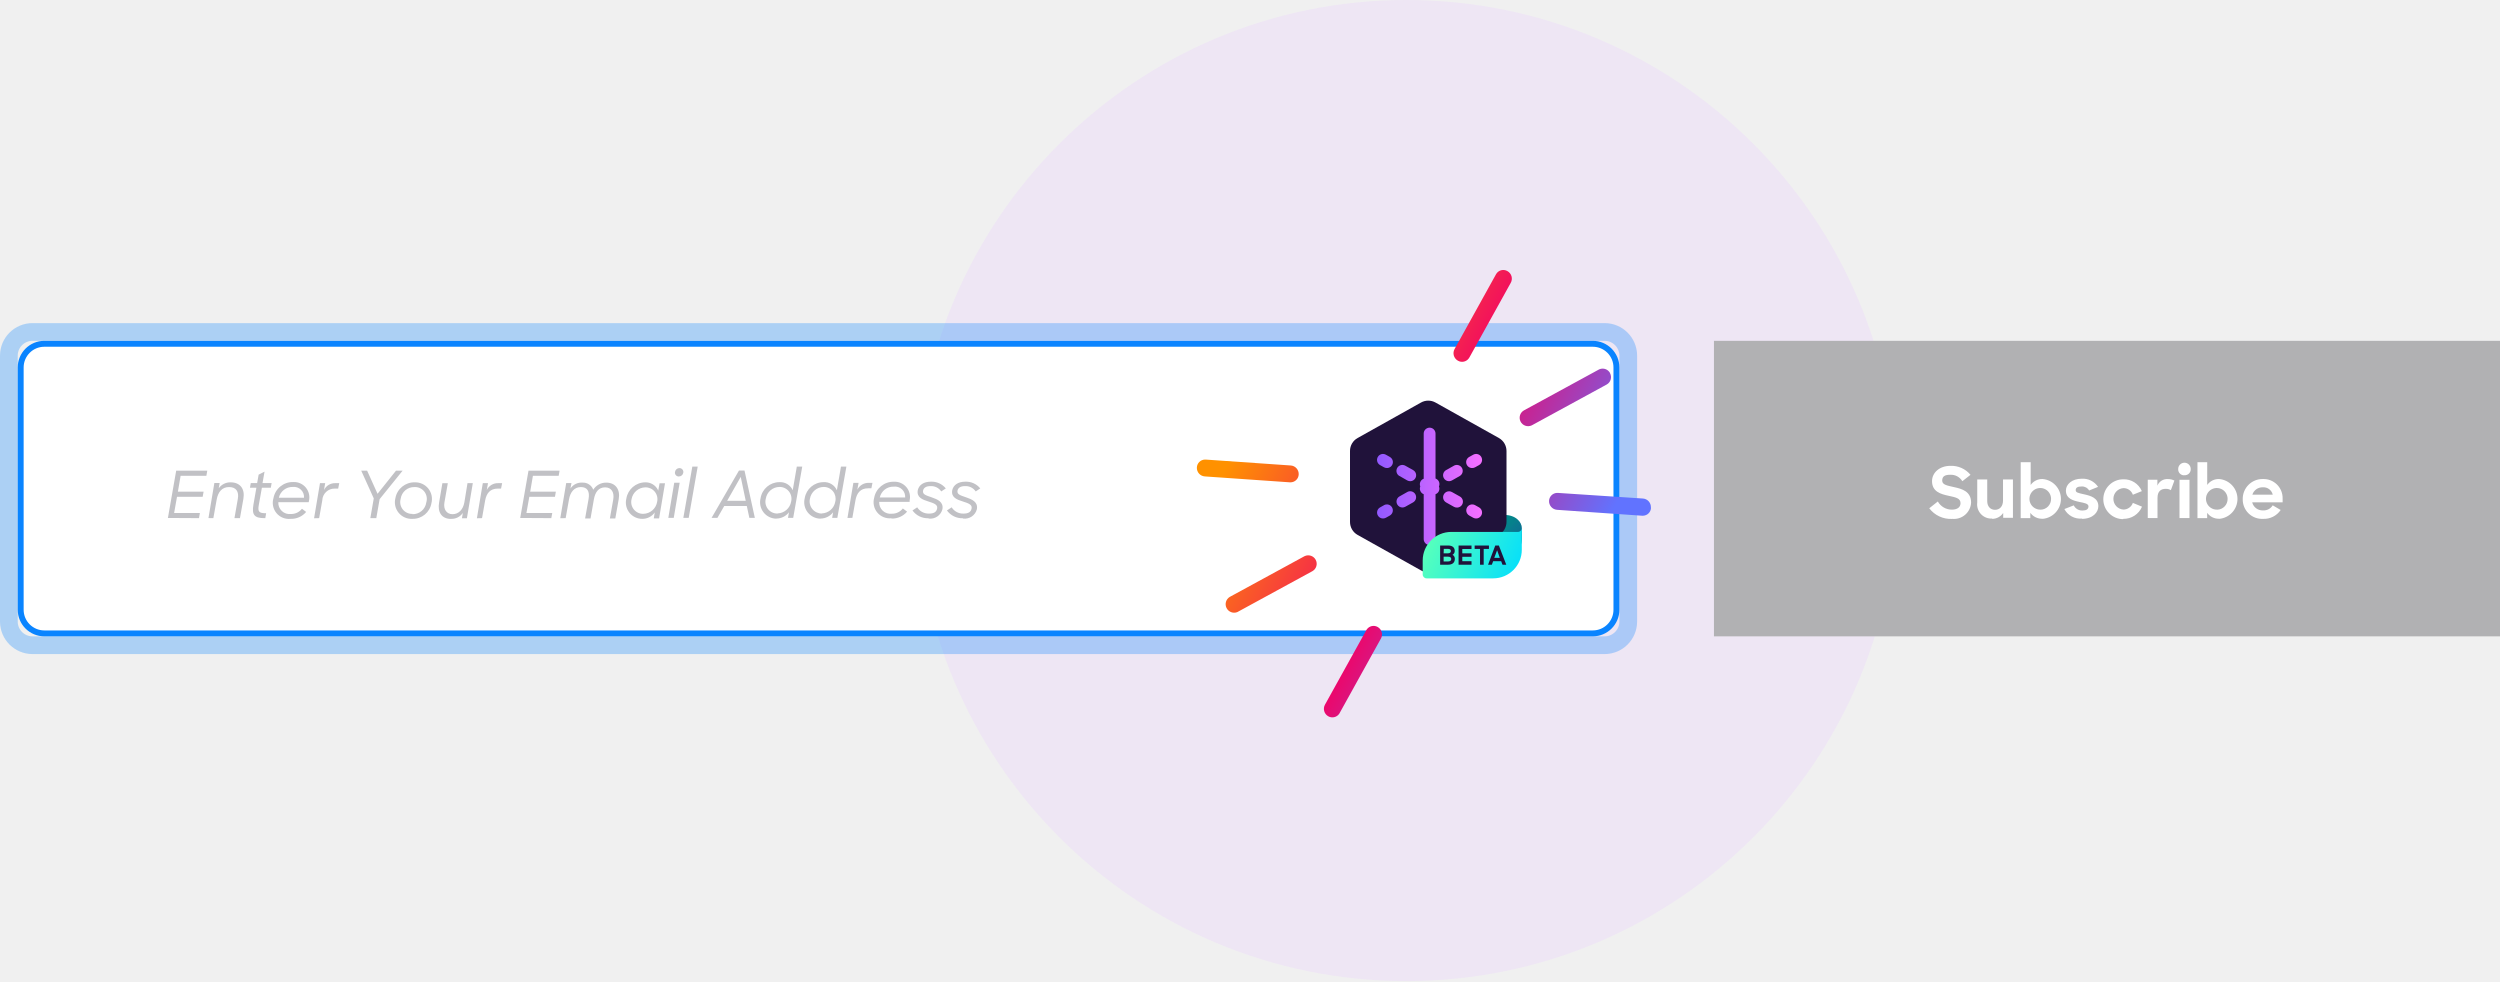
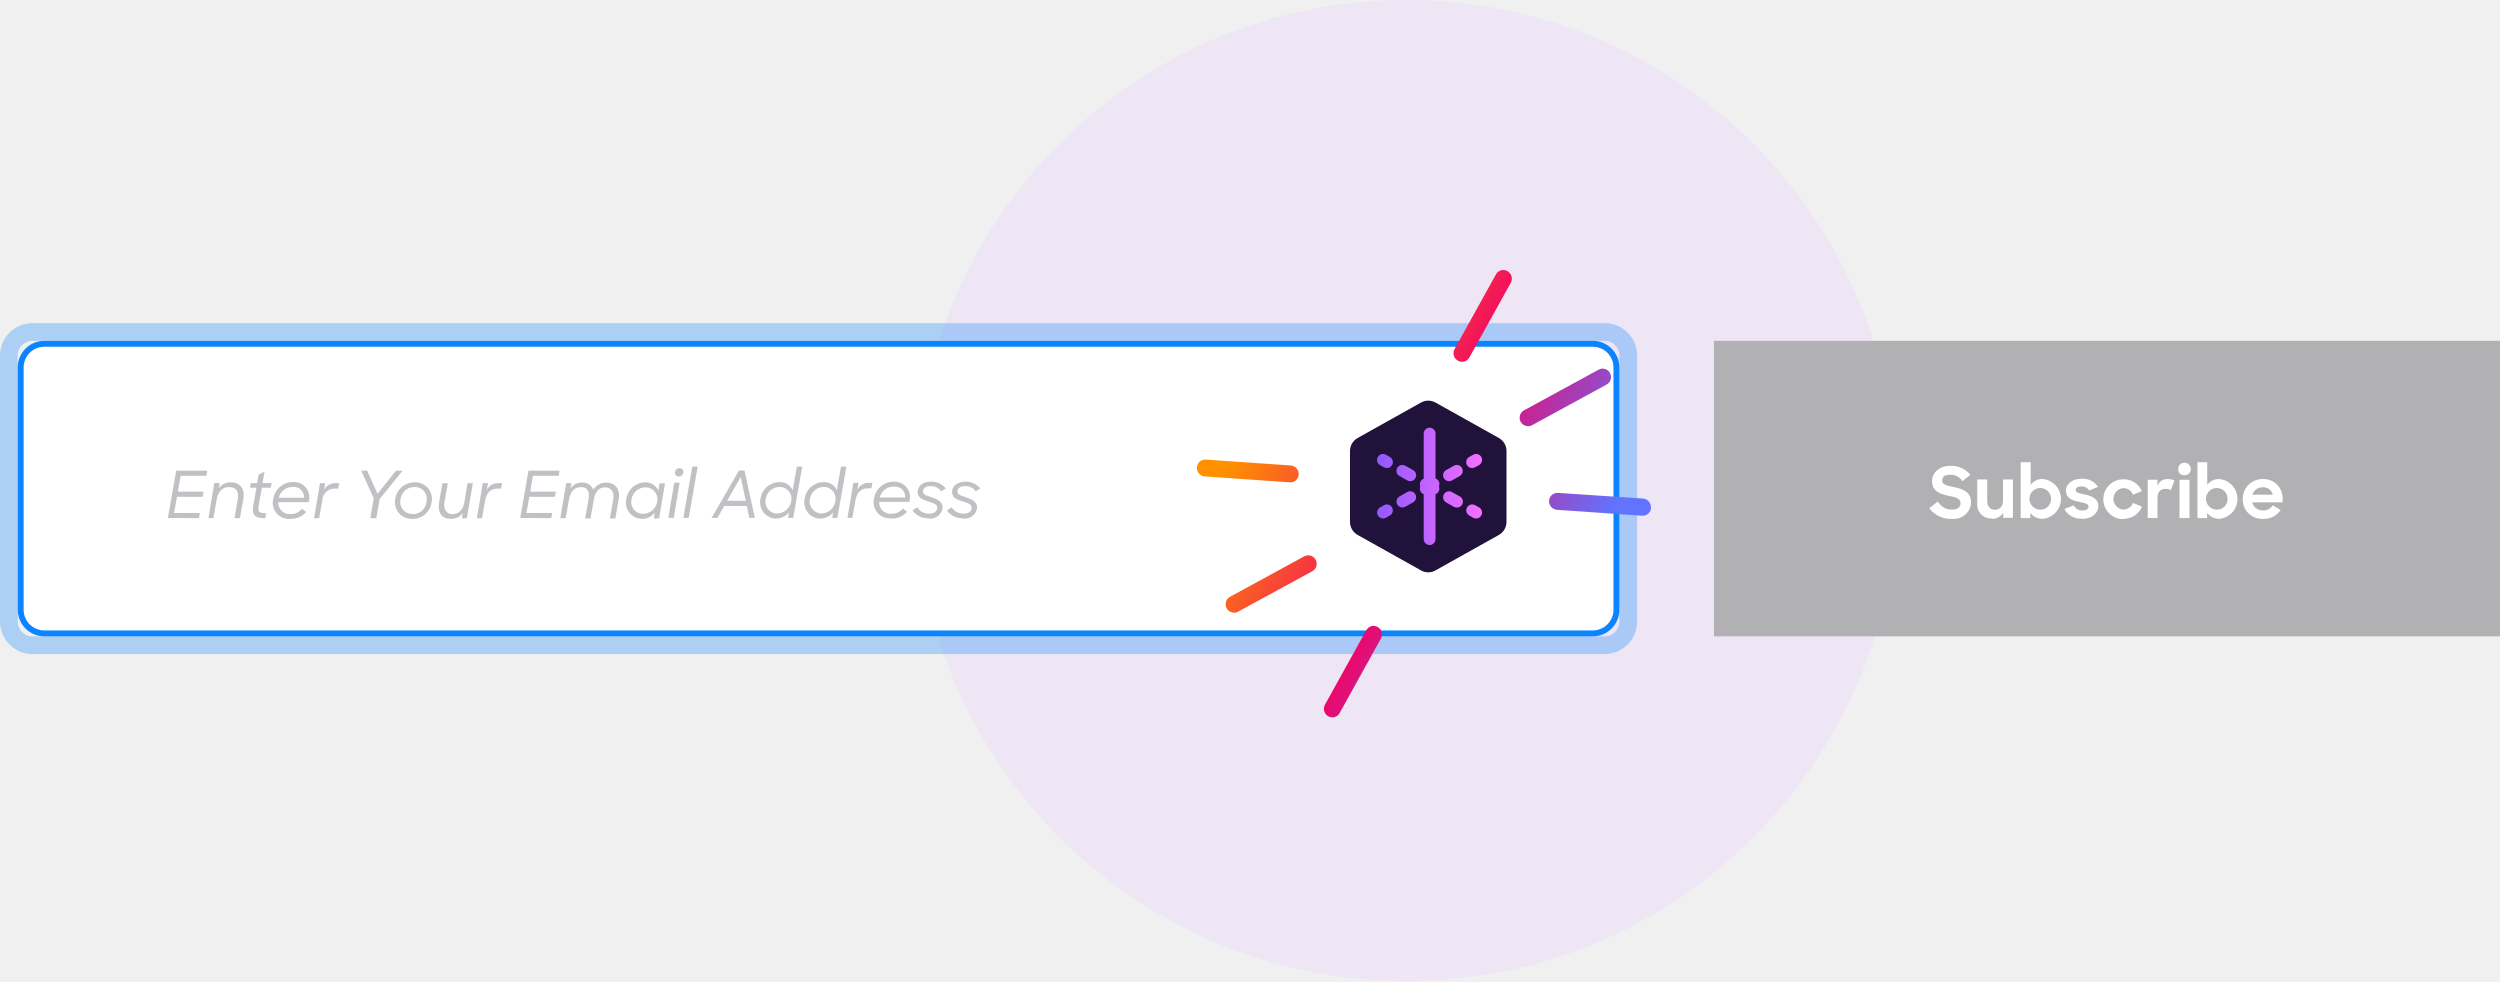
<svg xmlns="http://www.w3.org/2000/svg" xmlns:xlink="http://www.w3.org/1999/xlink" data-name="Layer 1" viewBox="0 0 423 166">
  <defs>
    <linearGradient id="b" x1="260.14" y1="126.66" x2="255.89" y2="122.63" gradientUnits="userSpaceOnUse">
      <stop offset="0" stop-color="#054096" stop-opacity=".5" />
      <stop offset=".05" stop-color="#0f3d9c" stop-opacity=".44" />
      <stop offset=".26" stop-color="#2f35b1" stop-opacity=".25" />
      <stop offset=".47" stop-color="#462fbf" stop-opacity=".11" />
      <stop offset=".67" stop-color="#542bc8" stop-opacity=".03" />
      <stop offset=".86" stop-color="#592acb" stop-opacity="0" />
    </linearGradient>
    <linearGradient id="a" x1="238.62" y1="118.54" x2="257.33" y2="118.54" gradientUnits="userSpaceOnUse">
      <stop offset="0" stop-color="#9059ff" />
      <stop offset="1" stop-color="#f770ff" />
    </linearGradient>
    <linearGradient id="c" x1="238.62" y1="116.5" x2="257.33" y2="116.5" xlink:href="#a" />
    <linearGradient id="d" x1="238.62" y1="114.27" x2="257.33" y2="114.27" xlink:href="#a" />
    <linearGradient id="e" x1="238.62" y1="112.04" x2="257.33" y2="112.04" xlink:href="#a" />
    <linearGradient id="f" x1="238.62" y1="110" x2="257.33" y2="110" xlink:href="#a" />
    <linearGradient id="g" x1="248.56" y1="122.71" x2="263.9" y2="129.19" gradientUnits="userSpaceOnUse">
      <stop offset="0" stop-color="#54ffbd" />
      <stop offset="1" stop-color="#0df" />
    </linearGradient>
    <linearGradient id="h" x1="254.74" y1="66.09" x2="219.69" y2="116.93" gradientTransform="rotate(-97.62 251.977 99.75)" gradientUnits="userSpaceOnUse">
      <stop offset="0" stop-color="#ff9100" />
      <stop offset=".52" stop-color="#f10366" />
      <stop offset="1" stop-color="#6173ff" />
    </linearGradient>
  </defs>
  <circle cx="237.95" cy="83" r="83" fill="#eee6f4" />
  <path fill="#b1b1b3" d="M290 57.67h133v50H290z" />
  <path d="M330.3 87.79a2.91 2.91 0 003.21-2.75c0-1.9-1.54-2.33-2.89-2.62-1.09-.25-2-.38-2-1.09s.41-1 1.36-1a2.26 2.26 0 012.05 1.09l1.38-1.08a4.2 4.2 0 00-3.41-1.52c-1.82 0-3.1 1.15-3.1 2.59 0 1.77 1.46 2.19 2.77 2.47s2.05.44 2.05 1.26c0 .64-.49 1.09-1.44 1.09a2.7 2.7 0 01-2.4-1.38L326.43 86a4.57 4.57 0 003.87 1.8zm6.77 0a2.24 2.24 0 001.87-1v.82h1.65v-6.48h-1.68v3.56c0 1-.57 1.57-1.35 1.57s-1.32-.56-1.32-1.47v-3.66h-1.69v3.89a2.4 2.4 0 002.52 2.72zm8.52 0a3.38 3.38 0 000-6.74 2.38 2.38 0 00-2 1V78.2h-1.69v9.47h1.63v-.9a2.43 2.43 0 002.06 1zm-.34-1.56a1.83 1.83 0 111.79-1.82 1.8 1.8 0 01-1.79 1.83zm7 1.56c1.89 0 2.79-1.13 2.79-2.14 0-1.39-1.28-1.76-2.36-2s-1.47-.31-1.47-.72.31-.62 1-.62a1.38 1.38 0 011.27.68l1.51-.61A3.08 3.08 0 00352.2 81c-1.6 0-2.65.94-2.65 2 0 1.37 1.21 1.7 2.3 1.93.83.17 1.52.28 1.52.75s-.36.7-1 .7a1.57 1.57 0 01-1.49-.87l-1.59.62a3.05 3.05 0 003 1.61zm7 0a3.37 3.37 0 003.18-2.06l-1.55-.64a1.7 1.7 0 01-1.61 1.13 1.82 1.82 0 010-3.63 1.66 1.66 0 011.61 1.12l1.52-.61a3.28 3.28 0 00-3.15-2 3.37 3.37 0 100 6.74zm5.8-.13v-3.42c0-1.09.55-1.53 1.4-1.53a1.52 1.52 0 01.86.23l.6-1.63a2.44 2.44 0 00-1.09-.25 1.79 1.79 0 00-1.79 1.11v-1h-1.63v6.48zm4.56-7.25a1 1 0 001.06-1.06 1.06 1.06 0 10-2.12 0 1 1 0 001.1 1.07zm.85 7.25v-6.48h-1.69v6.48zm5 .13a3.38 3.38 0 000-6.74 2.39 2.39 0 00-2 1V78.2h-1.65v9.47h1.64v-.9a2.4 2.4 0 002.05 1zm-.34-1.56a1.83 1.83 0 111.79-1.82 1.8 1.8 0 01-1.77 1.83zm7.77 1.56a3.4 3.4 0 003-1.5l-1.35-.79a1.77 1.77 0 01-1.61.86 1.8 1.8 0 01-1.86-1.37h5.15v-.62a3.23 3.23 0 00-3.35-3.32 3.35 3.35 0 00-3.4 3.38 3.27 3.27 0 003.44 3.36zm1.66-4.09h-3.45a1.79 1.79 0 011.75-1.25 1.62 1.62 0 011.7 1.25z" fill="#fff" />
  <rect x="3.5" y="58.17" width="270" height="49" rx="4" fill="#fff" stroke="#0a84ff" />
  <rect x="1.5" y="56.17" width="274" height="53" rx="4" fill="none" stroke="#0a84ff" stroke-opacity=".29" stroke-width="3" />
  <path d="M33.67 87.67l.15-.87h-4.36l.49-2.74h4.34l.16-.87H30.1l.46-2.69h4.36l.15-.86h-5.26l-1.4 8zm2.43 0l.56-3.13c.23-1.29.89-2.13 2.1-2.13s1.7.79 1.48 2l-.57 3.26h.93l.58-3.26c.3-1.7-.55-2.8-2.17-2.8a2.41 2.41 0 00-2 1l.16-.89h-.9l-1 5.94zm8.79 0l.14-.83c-1.23 0-1.46-.25-1.23-1.46l.51-2.85h1.51l.14-.8h-1.54l.34-1.93-1 .51-.25 1.42h-1.08l-.14.8h1.09l-.5 2.85c-.3 1.75.17 2.29 1.87 2.29zm4.29.12a3.29 3.29 0 002.62-1.17l-.71-.54a2.29 2.29 0 01-1.86.89 1.91 1.91 0 01-2.14-2h5.14l.05-.24a2.6 2.6 0 00-2.66-3.17 3.32 3.32 0 00-3.35 2.72 2.73 2.73 0 002.91 3.51zm2.26-3.57h-4.26a2.36 2.36 0 012.37-1.83 1.71 1.71 0 011.89 1.83zM54 87.67l.53-3a2.07 2.07 0 012.13-2h.56l.18-.92h-.65a2.05 2.05 0 00-1.93 1.16l.2-1.16h-.88l-1 5.94zm9.67 0l.56-3.21 3.89-4.82H67l-3.12 3.91-1.76-3.91h-1l2.12 4.69-.58 3.34zm6.12.12A3.19 3.19 0 0073 85.13a2.82 2.82 0 00-2.81-3.52 3.26 3.26 0 00-3.29 2.68 2.81 2.81 0 002.87 3.5zm0-.84a2 2 0 01-2-2.54 2.3 2.3 0 012.34-2 2 2 0 012 2.59 2.3 2.3 0 01-2.35 2zm6.52.84a2.29 2.29 0 002-1l-.15.9H79l1-5.94h-.9L78.57 85c-.23 1.27-1 2-2 2s-1.58-.81-1.37-2l.57-3.24h-.92L74.3 85c-.31 1.7.46 2.8 2 2.8zm5.25-.12l.53-3c.22-1.19.83-2 2.13-2h.56l.18-.92h-.66a2.08 2.08 0 00-1.94 1.16l.21-1.16h-.88l-1 5.94zm11.72 0l.16-.87h-4.37l.49-2.74h4.34l.15-.87h-4.34l.46-2.69h4.36l.15-.86h-5.26l-1.4 8zm2.43 0l.57-3.2c.22-1.2.88-2.06 2-2.06s1.52.75 1.31 2L99 87.72h.92l.57-3.26c.22-1.19.79-2 1.89-2s1.59.87 1.38 2.06l-.57 3.2h.92l.58-3.27c.29-1.62-.54-2.79-2.1-2.79a2.54 2.54 0 00-2.21 1.2 1.85 1.85 0 00-1.86-1.2 2.22 2.22 0 00-2 1l.17-.92h-.89l-1 5.94zm13.46-6.06a3.27 3.27 0 00-3.19 2.74 2.76 2.76 0 002.7 3.44 2.54 2.54 0 002.1-1.08l-.16 1h.9l1-5.94h-.92l-.23 1.25-.06-.15a2.32 2.32 0 00-2.15-1.26zm-.31 5.33a2 2 0 01-2-2.48 2.41 2.41 0 012.33-2 2 2 0 012 2.43 2.42 2.42 0 01-2.34 2.05zm6-6.32a.76.76 0 00.75-.62.66.66 0 00-.66-.8.75.75 0 00-.73.61.64.64 0 00.67.81zm-.86 7l1-5.94h-.92l-1 5.94zm2.53 0l1.52-8.67h-.91l-1.52 8.67zm4.86 0l1.15-2h3.82l.43 2h.93l-1.75-8h-.94l-4.63 8zm4.79-2.88h-3.15l2.3-4.05zm5.19 3a2.69 2.69 0 002.12-1.06l-.16.94h.88l1.53-8.67h-.92l-.69 4a2.31 2.31 0 00-2.26-1.37 3.23 3.23 0 00-3.18 2.71 2.78 2.78 0 002.68 3.47zm.2-.85a2 2 0 01-2-2.5 2.37 2.37 0 012.34-2 2 2 0 011.95 2.48 2.41 2.41 0 01-2.29 2zm7.27.85a2.69 2.69 0 002.12-1.06l-.16.94h.88l1.53-8.67h-.92l-.69 4a2.31 2.31 0 00-2.27-1.37 3.23 3.23 0 00-3.17 2.71 2.78 2.78 0 002.68 3.47zm.2-.85a2.05 2.05 0 01-2-2.5 2.39 2.39 0 012.35-2 2 2 0 011.94 2.48 2.39 2.39 0 01-2.28 2zm5.18.73l.53-3c.22-1.19.83-2 2.13-2h.56l.18-.92H147a2.08 2.08 0 00-1.94 1.16l.21-1.16h-.88l-1 5.94zm6.63.12a3.31 3.31 0 002.63-1.17l-.72-.54a2.27 2.27 0 01-1.85.89 1.91 1.91 0 01-2.15-2h5.15v-.25a2.59 2.59 0 00-2.66-3.16 3.31 3.31 0 00-3.34 2.72 2.73 2.73 0 002.9 3.46zm2.27-3.57h-4.26a2.34 2.34 0 012.36-1.83 1.72 1.72 0 011.93 1.88zm4 3.57a2.12 2.12 0 002.34-1.59c.21-1.24-.84-1.66-1.82-2s-1.57-.49-1.46-1.13c.09-.48.52-.77 1.24-.77a2.06 2.06 0 011.84.9l.77-.51a3.08 3.08 0 00-2.53-1.14c-1.2 0-2 .54-2.21 1.43-.23 1.23.79 1.61 1.79 1.92.84.27 1.6.5 1.49 1.15s-.57.9-1.38.9a2.27 2.27 0 01-2-1.06l-.8.53a3.21 3.21 0 002.72 1.32zm5.83 0a2.12 2.12 0 002.34-1.59c.21-1.24-.84-1.66-1.82-2s-1.57-.49-1.46-1.13c.09-.48.52-.77 1.24-.77a2.06 2.06 0 011.84.9l.77-.51a3.08 3.08 0 00-2.53-1.14c-1.2 0-2 .54-2.21 1.43-.23 1.23.79 1.61 1.79 1.92.84.27 1.6.5 1.49 1.15s-.57.9-1.38.9a2.27 2.27 0 01-2-1.06l-.8.53a3.21 3.21 0 002.72 1.32z" fill="#c1c1c5" />
-   <path d="M254.46 87.12h-12.27a.65.65 0 00-.65.66v2a5.23 5.23 0 005.23 5.23h6.79a3.92 3.92 0 003.93-3.92v-1.72c0-1.02-.98-2.25-3.03-2.25z" fill="#008787" />
-   <path d="M260.46 119.12h-12.27a.65.65 0 00-.65.66v2a5.23 5.23 0 005.23 5.23h6.79a3.92 3.92 0 003.93-3.92v-1.72c0-1.02-.98-2.25-3.03-2.25z" transform="translate(-6 -32)" fill="url(#b)" opacity=".9" />
  <path d="M253.61 74.11l-10.72-6a2.51 2.51 0 00-2.46 0l-10.72 6a2.5 2.5 0 00-1.29 2.2v12a2.52 2.52 0 001.29 2.2l10.72 6a2.44 2.44 0 001.23.33 2.47 2.47 0 001.23-.33l10.72-6a2.54 2.54 0 001.29-2.2v-12a2.52 2.52 0 00-1.29-2.2z" fill="#20123a" />
  <path d="M240.17 117.48l-.66.37a1 1 0 00-.38 1.37 1 1 0 00.88.51 1.05 1.05 0 00.49-.13l.66-.37a1 1 0 00-1-1.75z" transform="translate(-6 -32)" fill="url(#a)" />
  <path d="M244.11 115.25l-1.31.74a1 1 0 00-.38 1.37 1 1 0 00.87.51 1 1 0 00.49-.13l1.32-.74a1 1 0 10-1-1.75z" transform="translate(-6 -32)" fill="url(#c)" />
  <path d="M249.42 113.4a1.07 1.07 0 00-.53-.44v-7.6a1 1 0 00-2 0V113a1 1 0 00-.52.44 1 1 0 00-.06.87 1 1 0 00.06.86 1 1 0 00.52.45v7.6a1 1 0 002 0v-7.6a1 1 0 00.53-.45 1 1 0 00.05-.86 1 1 0 00-.05-.91z" transform="translate(-6 -32)" fill="url(#d)" />
  <path d="M252 110.8l-1.32.74a1 1 0 00-.38 1.37 1 1 0 00.88.51 1.05 1.05 0 00.49-.13l1.32-.75a1 1 0 10-1-1.74z" transform="translate(-6 -32)" fill="url(#e)" />
  <path d="M255.11 111.19a1 1 0 00.49-.13l.66-.37a1 1 0 00-1-1.75l-.66.37a1 1 0 00.5 1.88z" transform="translate(-6 -32)" fill="url(#f)" />
  <path d="M256.26 117.85l-.66-.37a1 1 0 10-1 1.75l.66.37a1.09 1.09 0 00.49.13 1 1 0 00.88-.51 1 1 0 00-.37-1.37z" transform="translate(-6 -32)" fill="url(#a)" />
  <path d="M253 116l-1.32-.74a1 1 0 10-1 1.75l1.32.74a1 1 0 00.49.13A1 1 0 00253 116z" transform="translate(-6 -32)" fill="url(#c)" />
  <path d="M242.8 112.54l1.31.75a1.05 1.05 0 00.49.13 1 1 0 00.88-.51 1 1 0 00-.38-1.37l-1.32-.74a1 1 0 10-1 1.74z" transform="translate(-6 -32)" fill="url(#e)" />
  <path d="M241.16 109.31l-.66-.37a1 1 0 10-1 1.75l.66.37a1 1 0 00.49.13 1 1 0 00.5-1.88z" transform="translate(-6 -32)" fill="url(#f)" />
-   <path d="M262.84 122h-11.28a4.84 4.84 0 00-4.84 4.84v2.36a.66.66 0 00.66.66h11.28a4.84 4.84 0 004.83-4.84v-3.67a.65.65 0 01-.65.65z" transform="translate(-6 -32)" fill="url(#g)" />
-   <path d="M245.77 93.87a.72.72 0 00.37-.66c0-.58-.4-.91-1.12-.91h-1.35v3.25H245c.72 0 1.16-.32 1.16-1a.75.75 0 00-.39-.68zm-1.48-1h.71c.33 0 .49.13.49.36s-.15.39-.48.39h-.75zM245 95h-.74v-.81h.74c.39 0 .55.15.55.4s-.17.41-.55.41zm1.79.55h2.19v-.6h-1.56v-.74h1.56v-.59h-1.56v-.73h1.56v-.59h-2.19v3.25zm5.14-3.25h-2.42v.58h.91v2.67h.62v-2.67h.89v-.58zm1.68 0H253l-1.22 3.25h.64l.22-.59H254l.22.59h.64zm-.78 2.09l.48-1.29.46 1.29z" fill="#20123a" />
  <path d="M228.61 126.71a1.43 1.43 0 00-1.8-.64l-.13.06-12.61 6.87a1.44 1.44 0 001.25 2.58l.12-.06 12.62-6.88a1.43 1.43 0 00.55-1.93zm10.5 11.38a1.4 1.4 0 00-1.85.41l-.08.12-7 12.62a1.45 1.45 0 00.55 1.95 1.41 1.41 0 001.86-.41l.07-.12 7-12.63a1.44 1.44 0 00-.55-1.94zm-13.37-25.81a1.45 1.45 0 00-1.34-1.52l-14.4-1h-.14a1.4 1.4 0 00-1.35 1.34 1.44 1.44 0 001.34 1.51l14.4 1h.14a1.39 1.39 0 001.35-1.33zm35.31-34.41a1.39 1.39 0 00-1.85.42l-.07.11-7 12.63a1.45 1.45 0 00.55 2 1.4 1.4 0 001.86-.42l.07-.11 7-12.63a1.45 1.45 0 00-.56-2zm24.28 40a1.45 1.45 0 00-1.34-1.52l-14.4-.95h-.14a1.4 1.4 0 00-1.35 1.34 1.46 1.46 0 001.34 1.52l14.4 1h.16a1.39 1.39 0 001.35-1.33zm-6.91-22.75a1.42 1.42 0 00-1.8-.64l-.12.06-12.62 6.88a1.43 1.43 0 001.25 2.57l.12-.06 12.62-6.88a1.42 1.42 0 00.55-1.9z" transform="translate(-6 -32)" fill="url(#h)" />
</svg>
